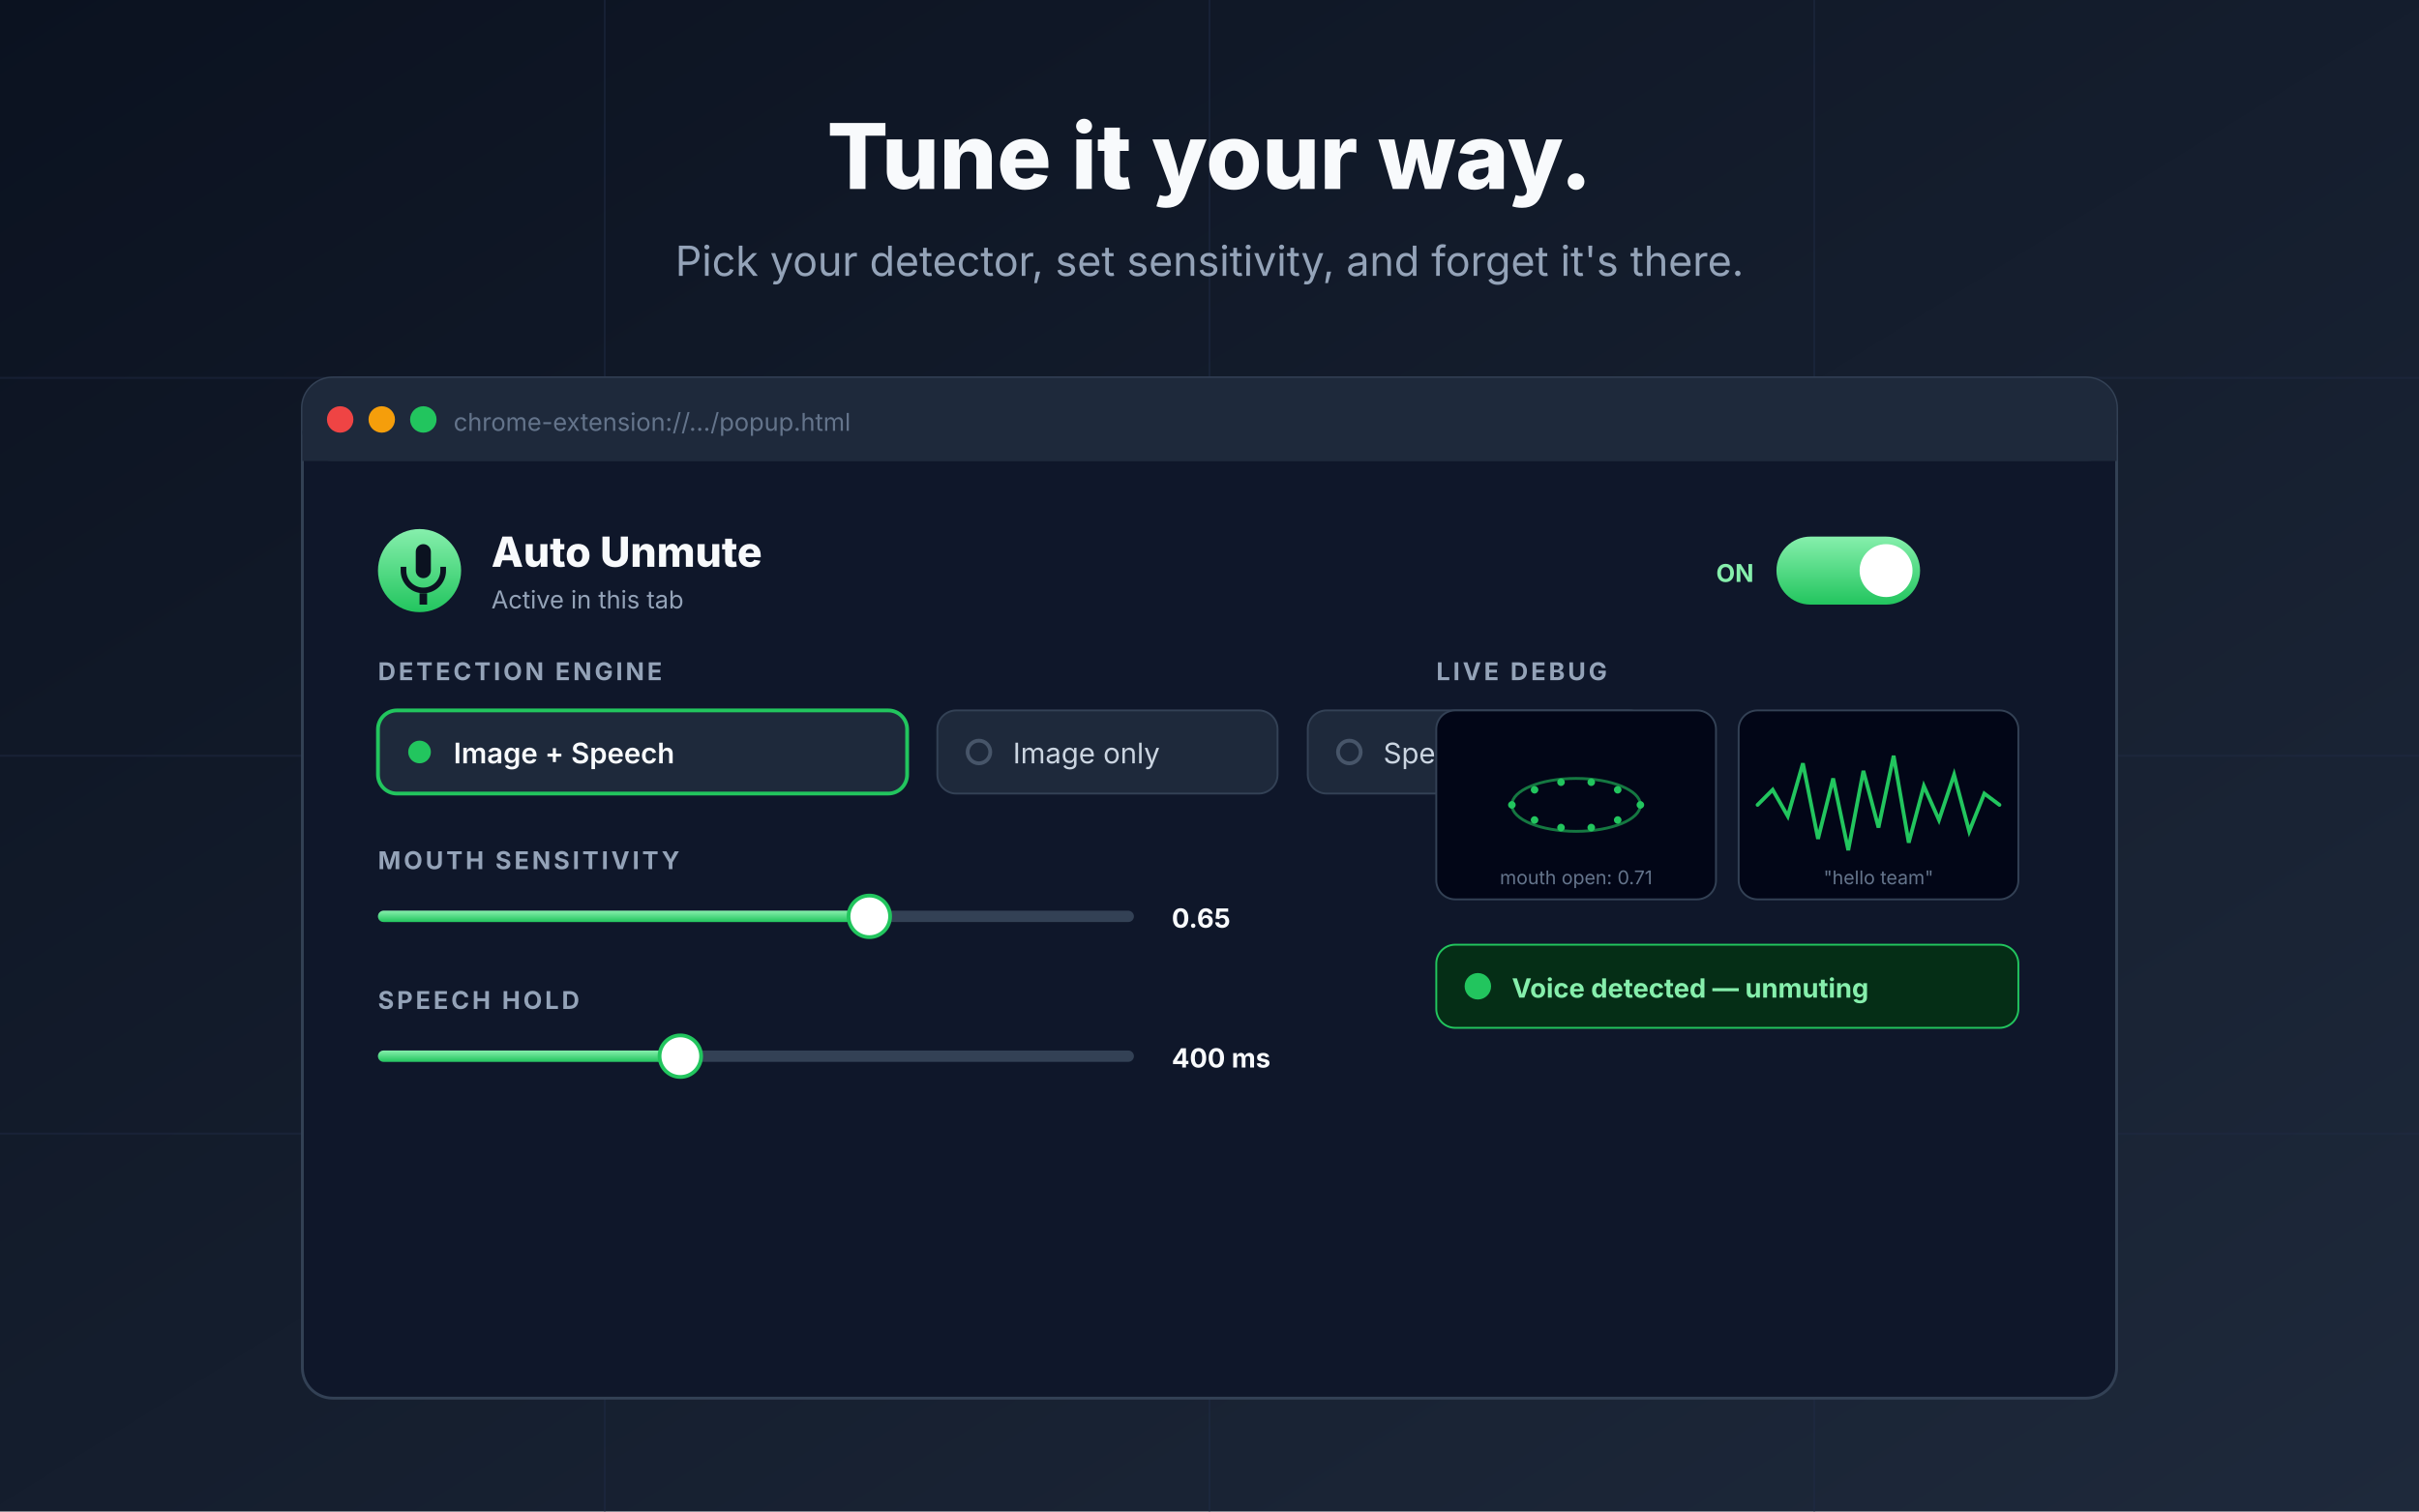
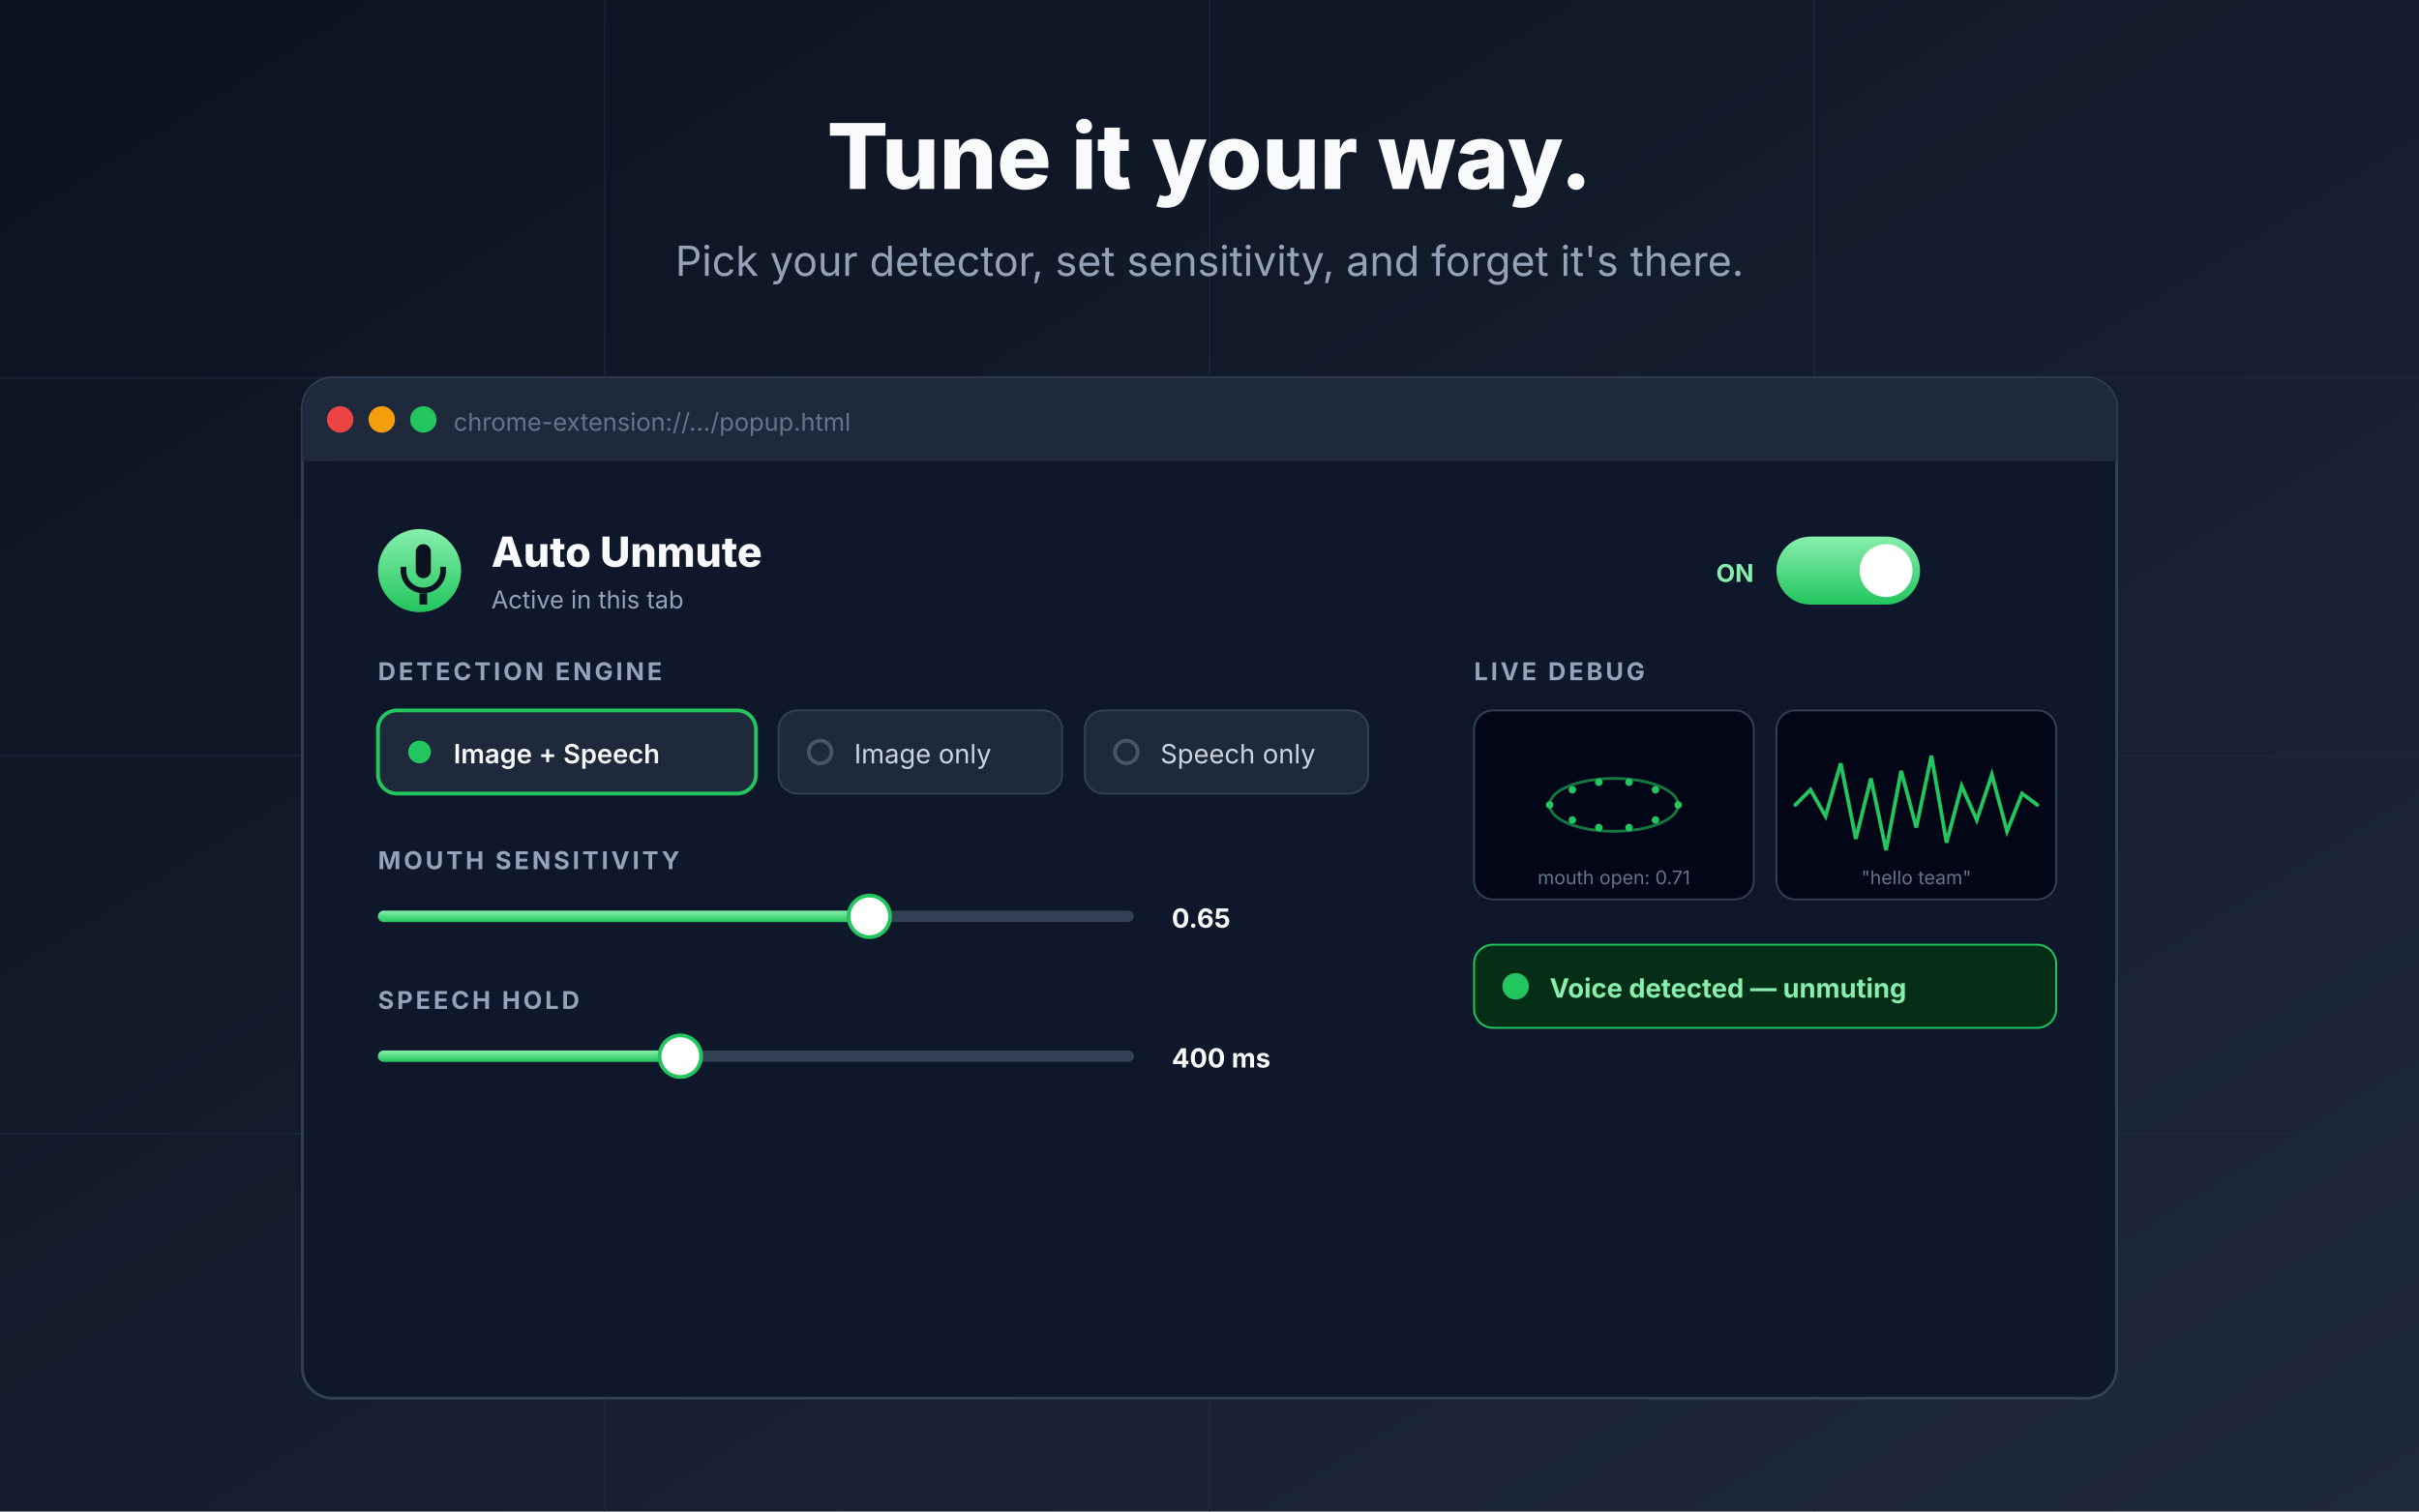
<svg xmlns="http://www.w3.org/2000/svg" viewBox="0 0 1280 800" font-family="-apple-system, 'Segoe UI', Inter, system-ui, sans-serif">
  <defs>
    <linearGradient id="bg" x1="0" y1="0" x2="1" y2="1">
      <stop offset="0%" stop-color="#0b1220" />
      <stop offset="100%" stop-color="#1e293b" />
    </linearGradient>
    <linearGradient id="greenGrad" x1="0" y1="0" x2="0" y2="1">
      <stop offset="0%" stop-color="#86efac" />
      <stop offset="100%" stop-color="#22c55e" />
    </linearGradient>
    <filter id="shadow" x="-20%" y="-20%" width="140%" height="140%">
      <feGaussianBlur stdDeviation="20" />
    </filter>
  </defs>
  <rect width="1280" height="800" fill="url(#bg)" />
  <g stroke="#1f2a44" stroke-width="1" opacity="0.5">
    <path d="M0 200 H1280 M0 400 H1280 M0 600 H1280" />
    <path d="M320 0 V800 M640 0 V800 M960 0 V800" />
  </g>
  <text x="640" y="100" text-anchor="middle" font-size="48" font-weight="800" fill="#f8fafc">
    Tune it your way.
  </text>
  <text x="640" y="146" text-anchor="middle" font-size="22" fill="#94a3b8">
    Pick your detector, set sensitivity, and forget it's there.
  </text>
  <g transform="translate(160 200)">
    <rect width="960" height="540" rx="16" fill="#0f172a" stroke="#334155" stroke-width="1.5" />
    <rect width="960" height="44" rx="16" fill="#1e293b" />
    <rect y="28" width="960" height="16" fill="#1e293b" />
    <g transform="translate(20 22)">
      <circle r="7" fill="#ef4444" />
      <circle cx="22" r="7" fill="#f59e0b" />
      <circle cx="44" r="7" fill="#22c55e" />
    </g>
    <text x="80" y="28" font-size="13" fill="#64748b">chrome-extension://…/popup.html</text>
    <g transform="translate(40 80)">
      <g>
        <circle cx="22" cy="22" r="22" fill="url(#greenGrad)" />
        <g transform="translate(8 8)" fill="#0b1220">
          <rect x="12" y="0" width="8" height="18" rx="4" />
          <path d="M4 14 a12 12 0 0 0 24 0 v-2 h-3 v2 a9 9 0 0 1 -18 0 v-2 h-3 z" />
          <rect x="14" y="26" width="4" height="6" />
        </g>
        <text x="60" y="20" font-size="22" font-weight="800" fill="#f8fafc">Auto Unmute</text>
        <text x="60" y="42" font-size="13" fill="#94a3b8">Active in this tab</text>
        <g transform="translate(740 4)">
          <rect width="76" height="36" rx="18" fill="url(#greenGrad)" />
          <circle cx="58" cy="18" r="14" fill="#fff" />
          <text x="-12" y="24" text-anchor="end" font-size="13" font-weight="700" fill="#86efac">ON</text>
        </g>
      </g>
      <g transform="translate(0 80)">
        <text font-size="13" font-weight="700" letter-spacing="1.5" fill="#94a3b8">DETECTION ENGINE</text>
        <g transform="translate(0 16)">
-           <rect width="280" height="44" rx="10" fill="#1e293b" stroke="#22c55e" stroke-width="2" />
+           <rect width="200" height="44" rx="10" fill="#1e293b" stroke="#22c55e" stroke-width="2" />
          <circle cx="22" cy="22" r="6" fill="#22c55e" />
-           <text x="40" y="28" font-size="15" font-weight="600" fill="#f8fafc">Image + Speech</text>
+           <text x="40" y="28" font-size="14" font-weight="600" fill="#f8fafc">Image + Speech</text>
        </g>
-         <g transform="translate(296 16)">
-           <rect width="180" height="44" rx="10" fill="#1e293b" stroke="#334155" />
+         <g transform="translate(212 16)">
+           <rect width="150" height="44" rx="10" fill="#1e293b" stroke="#334155" />
          <circle cx="22" cy="22" r="6" fill="none" stroke="#475569" stroke-width="2" />
-           <text x="40" y="28" font-size="15" fill="#cbd5e1">Image only</text>
+           <text x="40" y="28" font-size="14" fill="#cbd5e1">Image only</text>
        </g>
-         <g transform="translate(492 16)">
-           <rect width="180" height="44" rx="10" fill="#1e293b" stroke="#334155" />
+         <g transform="translate(374 16)">
+           <rect width="150" height="44" rx="10" fill="#1e293b" stroke="#334155" />
          <circle cx="22" cy="22" r="6" fill="none" stroke="#475569" stroke-width="2" />
-           <text x="40" y="28" font-size="15" fill="#cbd5e1">Speech only</text>
+           <text x="40" y="28" font-size="14" fill="#cbd5e1">Speech only</text>
        </g>
      </g>
      <g transform="translate(0 180)">
        <text font-size="13" font-weight="700" letter-spacing="1.5" fill="#94a3b8">MOUTH SENSITIVITY</text>
        <g transform="translate(0 22)">
          <rect width="400" height="6" rx="3" fill="#334155" />
          <rect width="260" height="6" rx="3" fill="url(#greenGrad)" />
          <circle cx="260" cy="3" r="11" fill="#fff" stroke="#22c55e" stroke-width="2" />
          <text x="420" y="9" font-size="14" font-weight="700" fill="#f8fafc">0.65</text>
        </g>
        <text y="74" font-size="13" font-weight="700" letter-spacing="1.5" fill="#94a3b8">SPEECH HOLD</text>
        <g transform="translate(0 96)">
          <rect width="400" height="6" rx="3" fill="#334155" />
          <rect width="160" height="6" rx="3" fill="url(#greenGrad)" />
          <circle cx="160" cy="3" r="11" fill="#fff" stroke="#22c55e" stroke-width="2" />
          <text x="420" y="9" font-size="14" font-weight="700" fill="#f8fafc">400 ms</text>
        </g>
      </g>
-       <g transform="translate(560 80)">
+       <g transform="translate(580 80)">
        <text font-size="13" font-weight="700" letter-spacing="1.5" fill="#94a3b8">LIVE DEBUG</text>
        <g transform="translate(0 16)">
          <rect width="148" height="100" rx="10" fill="#020617" stroke="#334155" />
          <g transform="translate(74 50)">
            <ellipse rx="34" ry="14" fill="none" stroke="#22c55e" stroke-width="1.5" opacity="0.6" />
            <g fill="#22c55e">
              <circle cx="-34" cy="0" r="2" />
              <circle cx="-22" cy="-8" r="2" />
              <circle cx="-8" cy="-12" r="2" />
              <circle cx="8" cy="-12" r="2" />
              <circle cx="22" cy="-8" r="2" />
              <circle cx="34" cy="0" r="2" />
              <circle cx="22" cy="8" r="2" />
              <circle cx="8" cy="12" r="2" />
              <circle cx="-8" cy="12" r="2" />
              <circle cx="-22" cy="8" r="2" />
            </g>
          </g>
          <text x="74" y="92" text-anchor="middle" font-size="10" fill="#64748b">mouth open: 0.71</text>
        </g>
        <g transform="translate(160 16)">
          <rect width="148" height="100" rx="10" fill="#020617" stroke="#334155" />
          <g transform="translate(0 50)" stroke="#22c55e" stroke-width="2" fill="none" stroke-linecap="round">
            <path d="M10 0 L18 -8 L26 6 L34 -22 L42 18 L50 -14 L58 24 L66 -18 L74 12 L82 -26 L90 20 L98 -10 L106 8 L114 -16 L122 14 L130 -6 L138 0" />
          </g>
          <text x="74" y="92" text-anchor="middle" font-size="10" fill="#64748b">"hello team"</text>
        </g>
        <g transform="translate(0 140)">
          <rect width="308" height="44" rx="10" fill="#052e16" stroke="#22c55e" />
          <circle cx="22" cy="22" r="7" fill="#22c55e" />
          <text x="40" y="28" font-size="14" font-weight="700" fill="#86efac">Voice detected — unmuting</text>
        </g>
      </g>
    </g>
  </g>
</svg>
